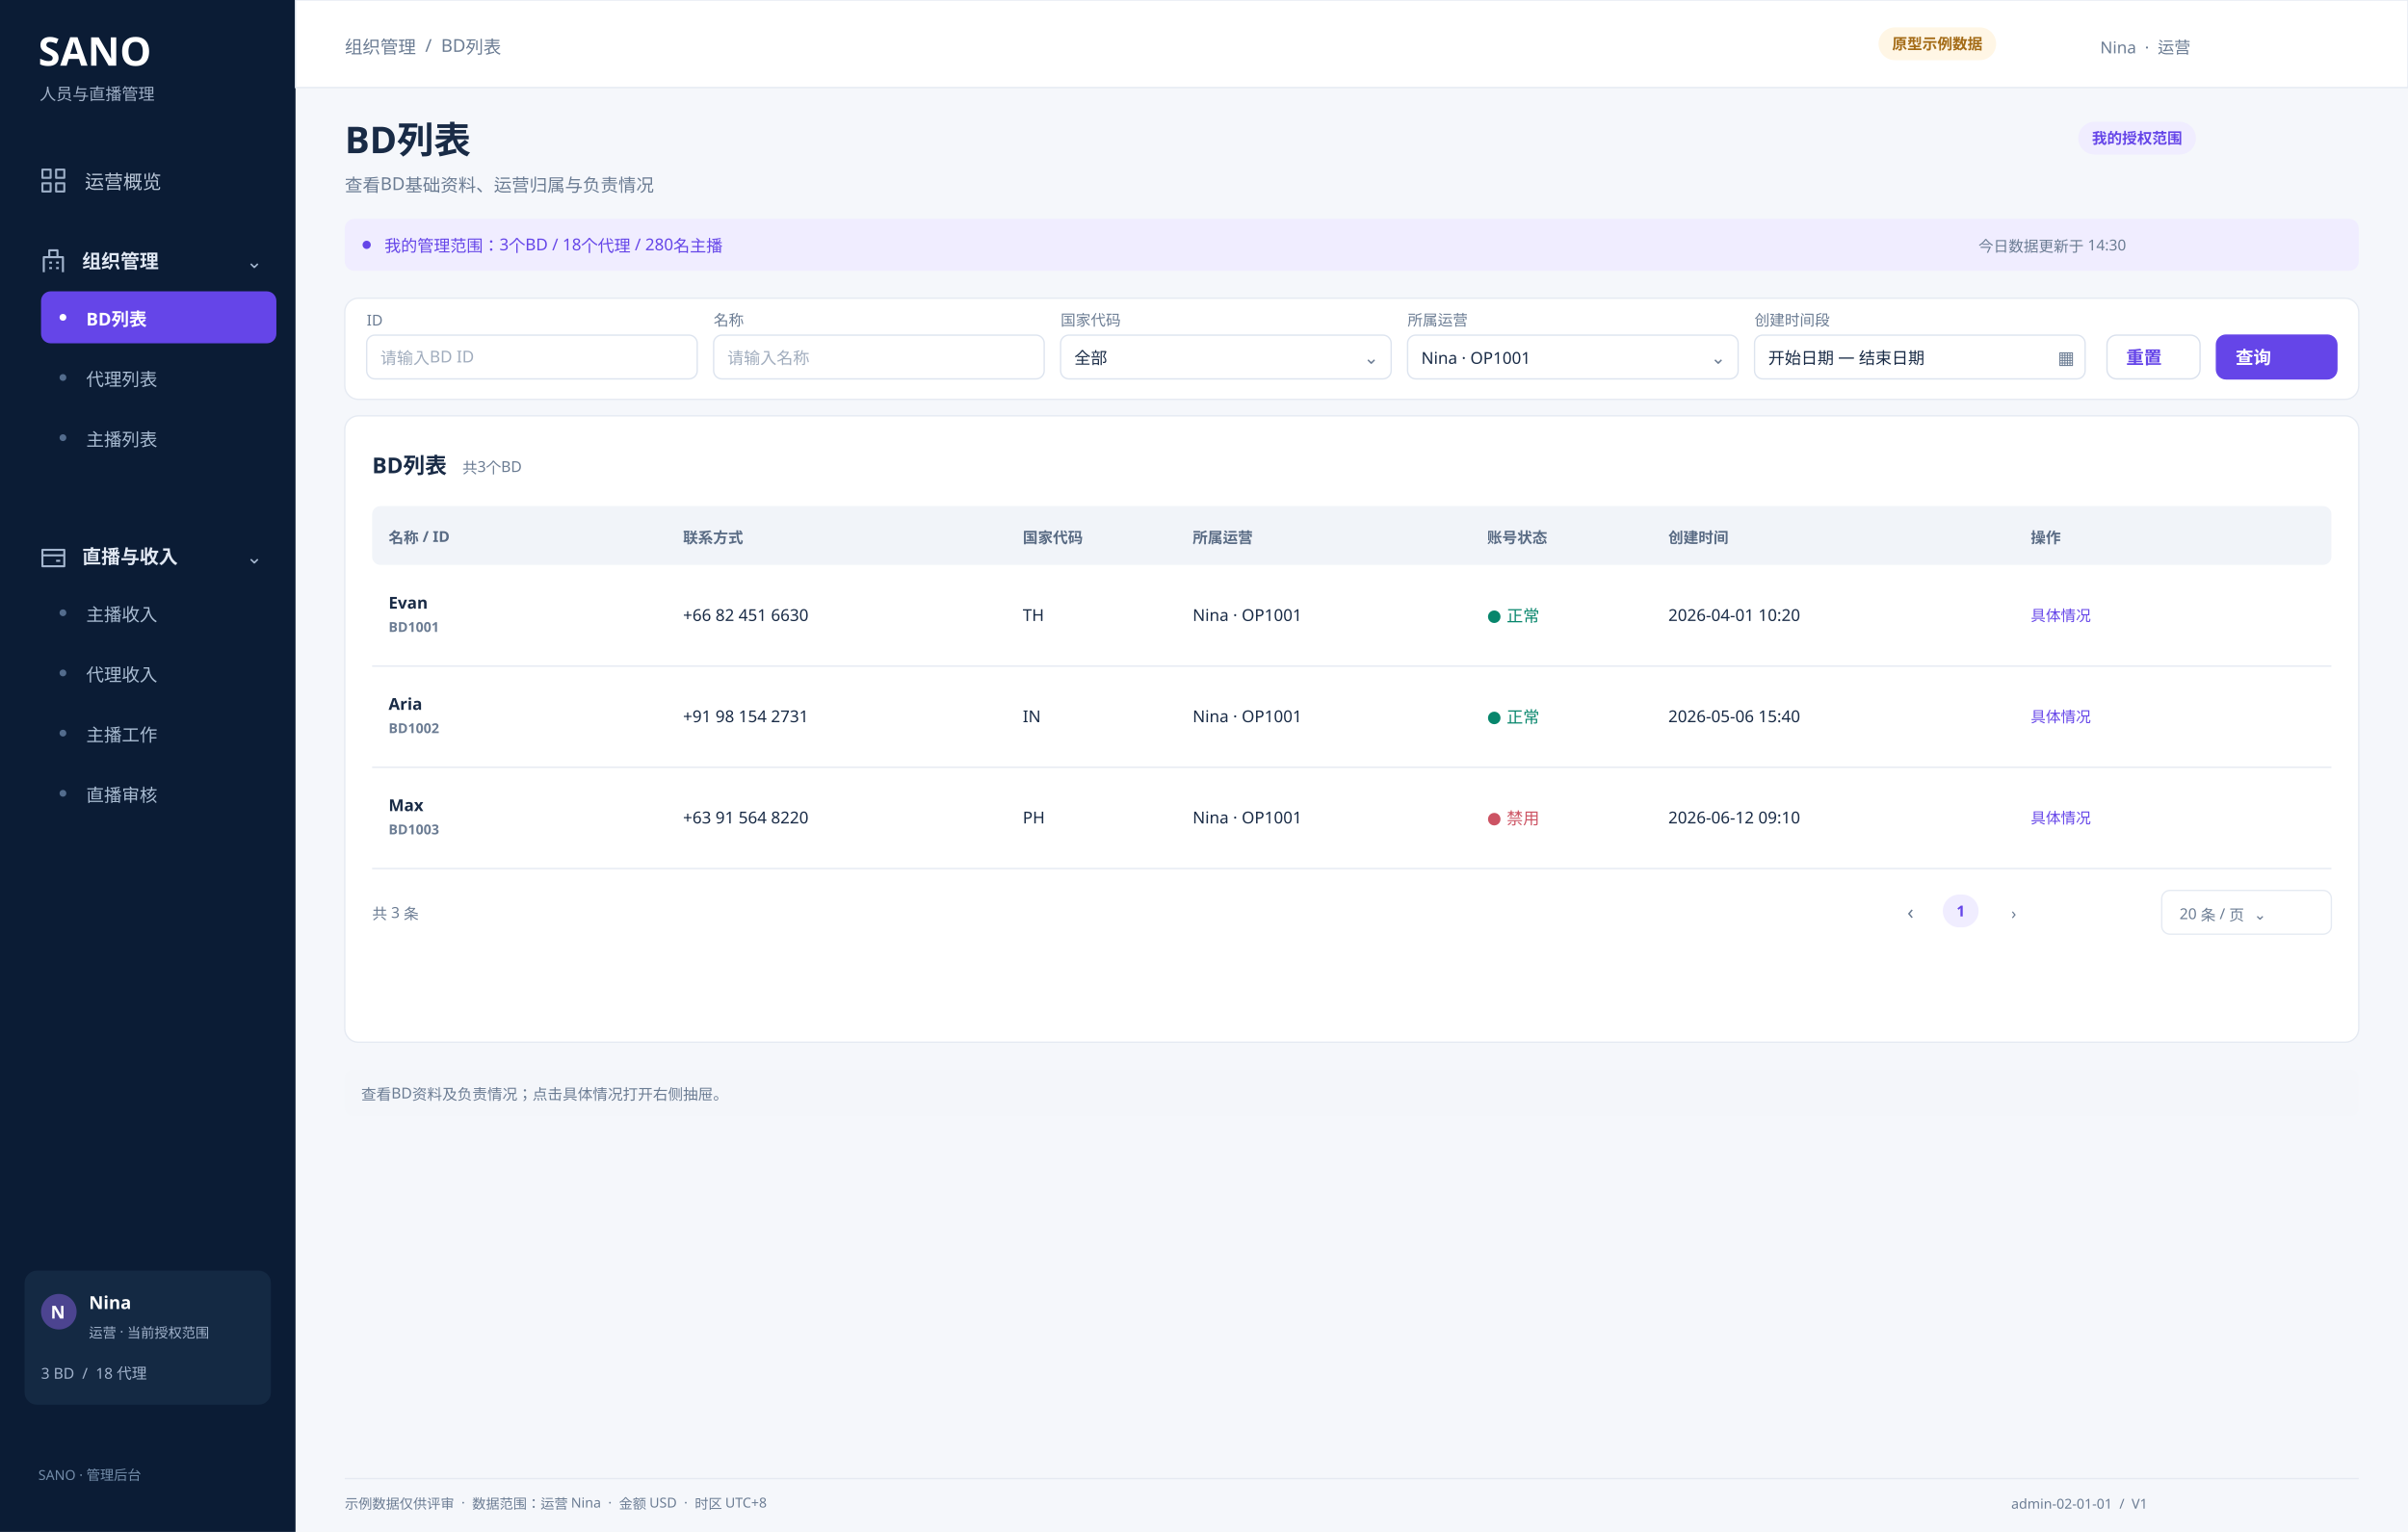
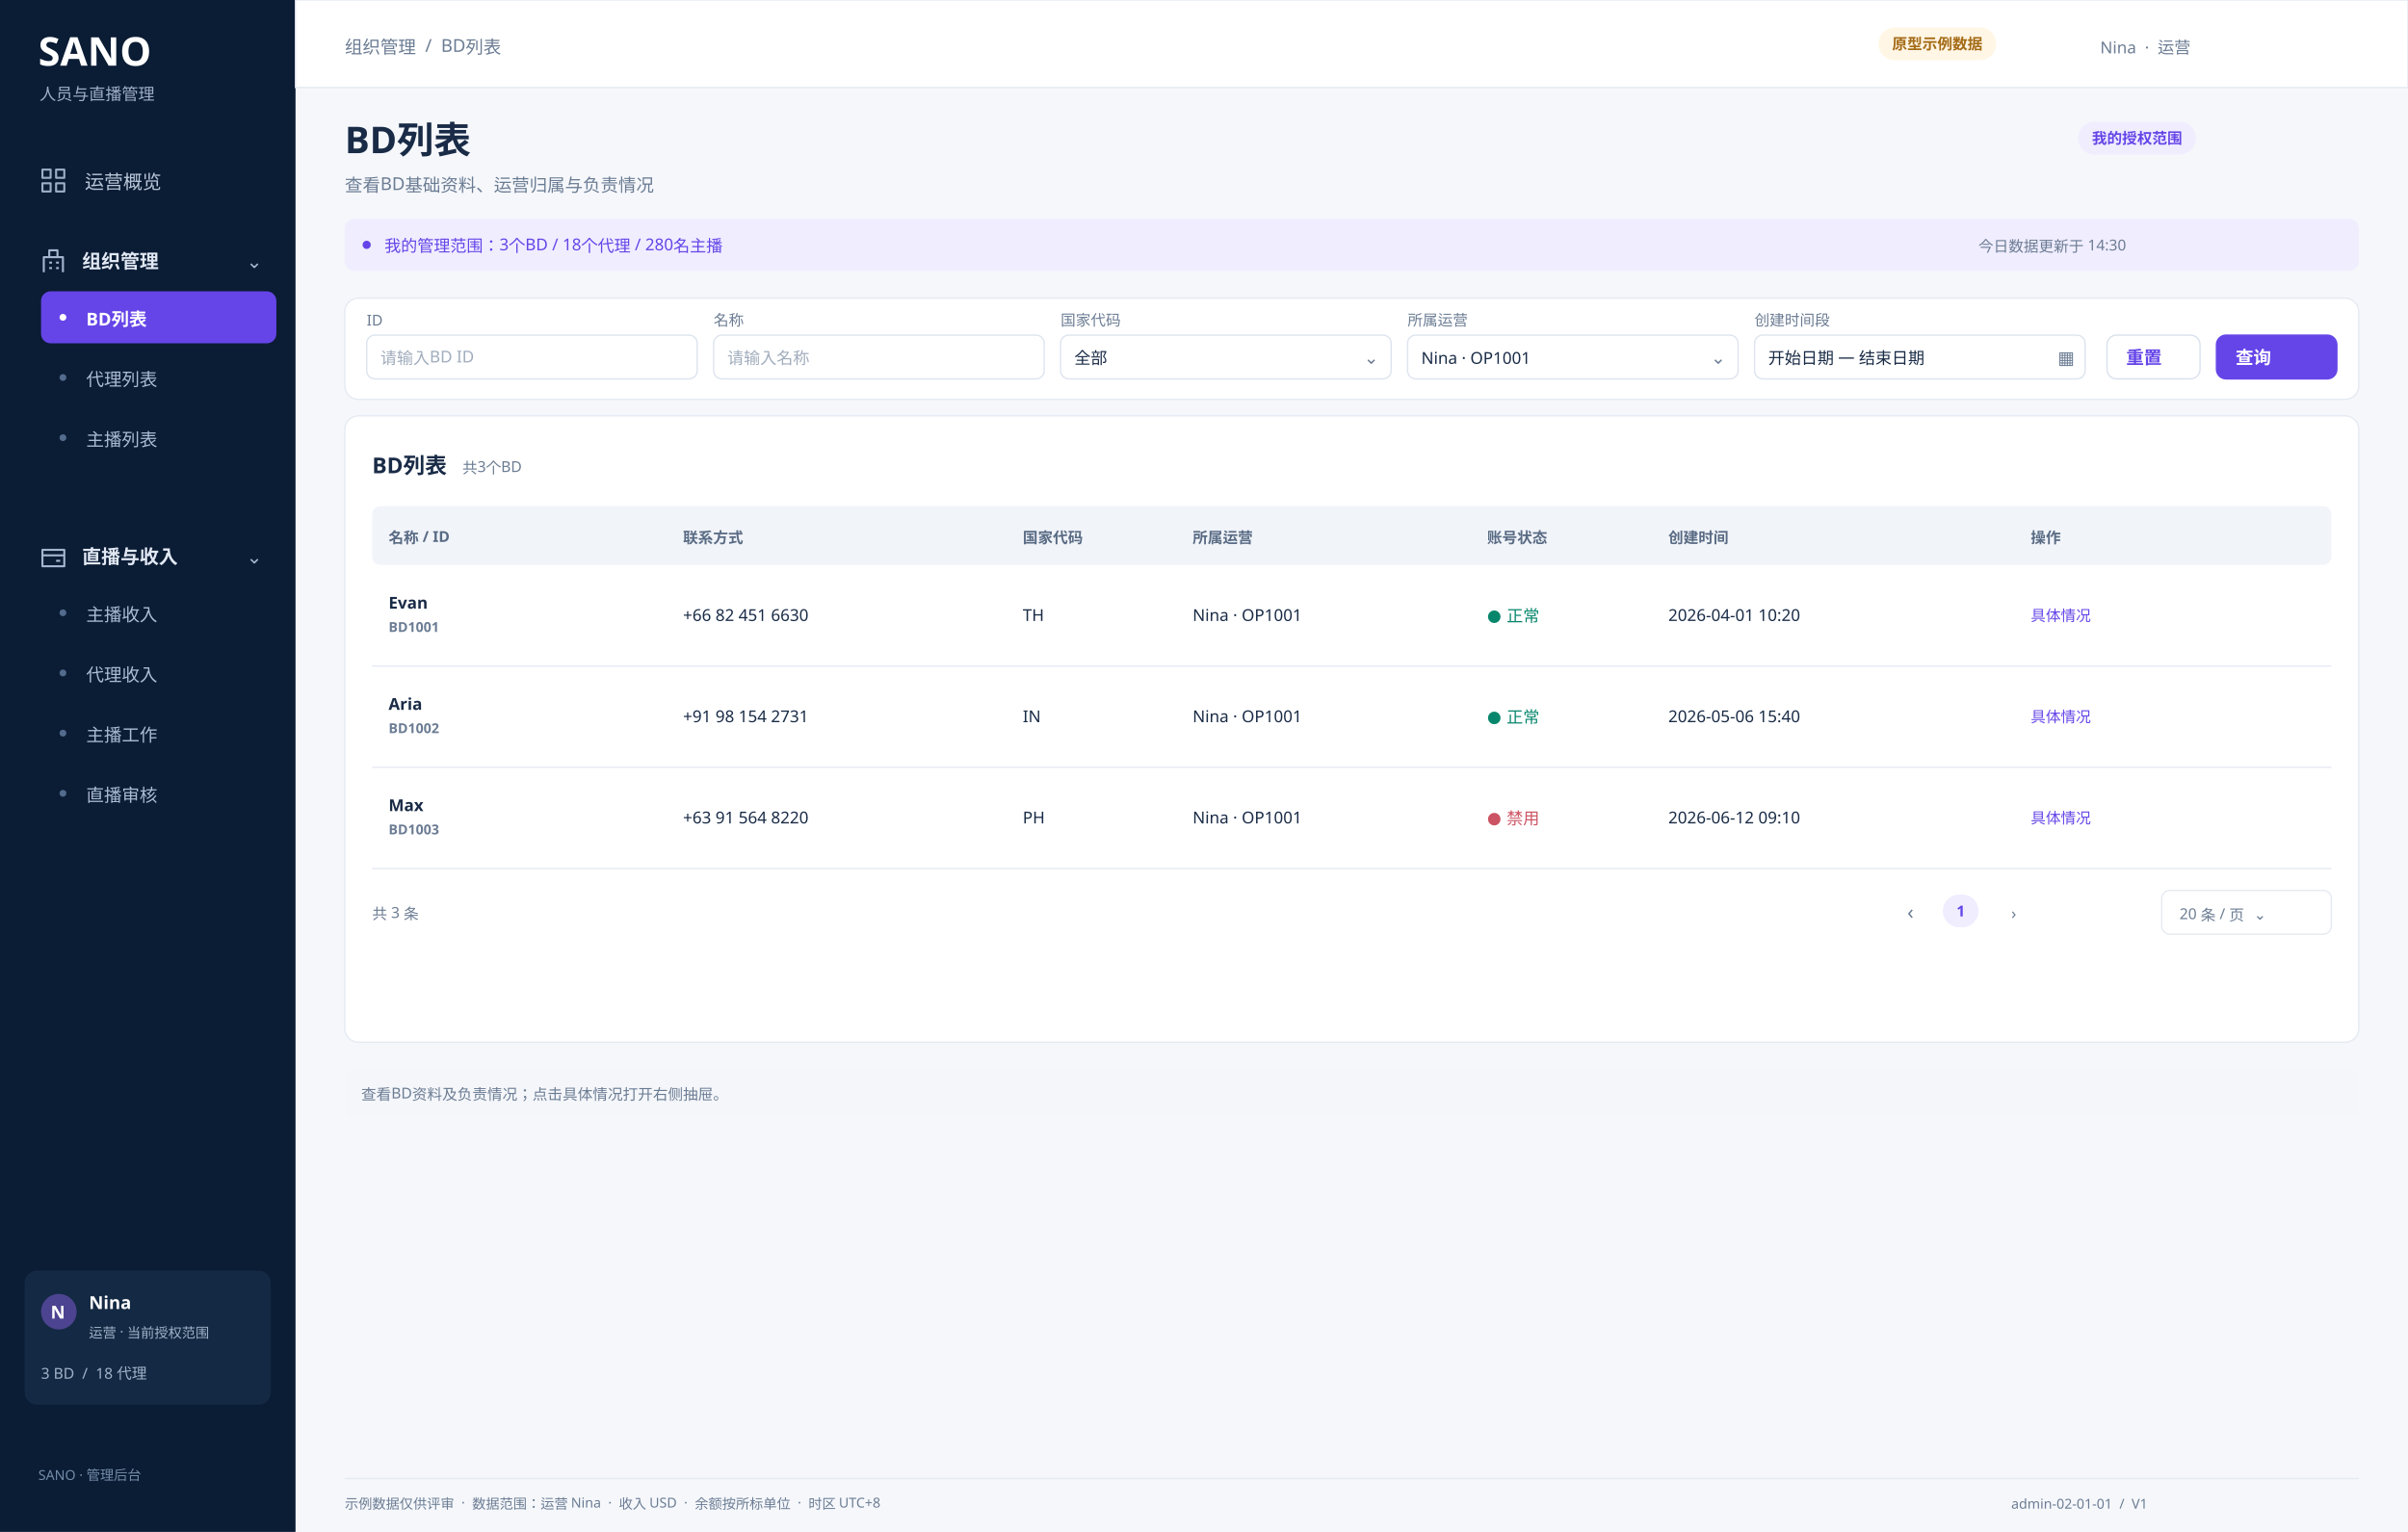
<svg xmlns="http://www.w3.org/2000/svg" width="1760" height="1120" viewBox="0 0 1760 1120">
  <style>text{font-family:"Microsoft YaHei","Segoe UI",sans-serif}a{cursor:pointer}</style>
  <rect x="0" y="0" width="1760" height="1120" rx="0" fill="#F5F7FB" stroke="none" />
  <rect x="0" y="0" width="216" height="1120" rx="0" fill="#0B1C35" stroke="none" />
  <text xml:space="preserve" x="28" y="48" font-size="29" fill="white" font-weight="750">SANO</text>
  <text xml:space="preserve" x="29" y="73" font-size="12" fill="#A0B0C7" font-weight="400">人员与直播管理</text>
  <a href="admin-01-01-01-我的运营概览.svg">
    <path d="M2 2h6v6H2z M12 2h6v6h-6z M2 12h6v6H2z M12 12h6v6h-6z" transform="translate(29,122)" fill="none" stroke="#9CAEC6" stroke-width="1.5" stroke-linejoin="round" />
    <text xml:space="preserve" x="62" y="138" font-size="14" fill="#BBC8D9" font-weight="400">运营概览</text>
  </a>
  <path d="M3 18V7h14v11 M7 7V2h6v5 M7 11h2 M12 11h2 M7 15h2 M12 15h2" transform="translate(29,181)" fill="none" stroke="#A4B6CF" stroke-width="1.5" stroke-linejoin="round" />
  <text xml:space="preserve" x="60" y="196" font-size="14" fill="#E1E8F3" font-weight="600">组织管理</text>
  <text xml:space="preserve" x="180" y="196" font-size="14" fill="#A4B6CF" font-weight="400">⌄</text>
  <a href="admin-02-01-01-BD列表.svg">
    <rect x="30" y="213" width="172" height="38" rx="7" fill="#6545E8" stroke="none" />
    <circle cx="46" cy="232" r="2.5" fill="white" />
    <text xml:space="preserve" x="63" y="238" font-size="13" fill="white" font-weight="600">BD列表</text>
  </a>
  <a href="admin-03-01-01-代理树形列表.svg">
    <circle cx="46" cy="276" r="2.5" fill="#536C8D" />
    <text xml:space="preserve" x="63" y="282" font-size="13" fill="#AABDD3" font-weight="400">代理列表</text>
  </a>
  <a href="admin-04-01-01-主播列表.svg">
    <circle cx="46" cy="320" r="2.5" fill="#536C8D" />
    <text xml:space="preserve" x="63" y="326" font-size="13" fill="#AABDD3" font-weight="400">主播列表</text>
  </a>
  <path d="M2 5h16v12H2z M2 9h16 M12 13h3" transform="translate(29,397)" fill="none" stroke="#A4B6CF" stroke-width="1.5" stroke-linejoin="round" />
  <text xml:space="preserve" x="60" y="412" font-size="14" fill="#E1E8F3" font-weight="600">直播与收入</text>
  <text xml:space="preserve" x="180" y="412" font-size="14" fill="#A4B6CF" font-weight="400">⌄</text>
  <a href="admin-05-01-01-主播收入数据.svg">
    <circle cx="46" cy="448" r="2.5" fill="#536C8D" />
    <text xml:space="preserve" x="63" y="454" font-size="13" fill="#AABDD3" font-weight="400">主播收入</text>
  </a>
  <a href="admin-06-01-01-代理收入数据.svg">
    <circle cx="46" cy="492" r="2.5" fill="#536C8D" />
    <text xml:space="preserve" x="63" y="498" font-size="13" fill="#AABDD3" font-weight="400">代理收入</text>
  </a>
  <a href="admin-07-01-01-主播工作数据.svg">
    <circle cx="46" cy="536" r="2.5" fill="#536C8D" />
    <text xml:space="preserve" x="63" y="542" font-size="13" fill="#AABDD3" font-weight="400">主播工作</text>
  </a>
  <a href="admin-08-01-01-当前直播间列表.svg">
    <circle cx="46" cy="580" r="2.5" fill="#536C8D" />
    <text xml:space="preserve" x="63" y="586" font-size="13" fill="#AABDD3" font-weight="400">直播审核</text>
  </a>
  <rect x="18" y="929" width="180" height="98" rx="9" fill="#142943" stroke="none" />
  <circle cx="43" cy="959" r="13" fill="#4C4490" />
  <text xml:space="preserve" x="37" y="964" font-size="13" fill="white" font-weight="600">N</text>
  <text xml:space="preserve" x="65" y="957" font-size="13" fill="white" font-weight="600">Nina</text>
  <text xml:space="preserve" x="65" y="978" font-size="10" fill="#A1B2CB" font-weight="400">运营 · 当前授权范围</text>
  <text xml:space="preserve" x="30" y="1008" font-size="11" fill="#A1B2CB" font-weight="400">3 BD  /  18 代理</text>
  <text xml:space="preserve" x="28" y="1082" font-size="10" fill="#738CA9" font-weight="400">SANO · 管理后台</text>
  <rect x="216" y="0" width="1544" height="64" rx="0" fill="white" stroke="#E5EAF2" />
  <text xml:space="preserve" x="252" y="39" font-size="13" fill="#6B7C93" font-weight="400">组织管理  /  BD列表</text>
  <rect x="1373" y="20" width="86" height="24" rx="12" fill="#FFF6E5" stroke="none" />
  <text xml:space="preserve" x="1383" y="36" font-size="11" fill="#A46B16" font-weight="550">原型示例数据</text>
  <text xml:space="preserve" x="1535" y="39" font-size="12" fill="#6B7C93" font-weight="400">Nina  ·  运营</text>
  <text xml:space="preserve" x="252" y="112" font-size="27" fill="#192B46" font-weight="700">BD列表</text>
  <text xml:space="preserve" x="252" y="140" font-size="13" fill="#6B7C93" font-weight="400">查看BD基础资料、运营归属与负责情况</text>
  <rect x="1519" y="89" width="86" height="24" rx="12" fill="#F0EDFF" stroke="none" />
  <text xml:space="preserve" x="1529" y="105" font-size="11" fill="#6545E8" font-weight="550">我的授权范围</text>
  <path d="M252 1081H1724" transform="" stroke="#E5EAF2" fill="none" />
-   <text xml:space="preserve" x="252" y="1103" font-size="10" fill="#6B7C93" font-weight="400">示例数据仅供评审  ·  数据范围：运营 Nina  ·  金额 USD  ·  时区 UTC+8</text>
+   <text xml:space="preserve" x="252" y="1103" font-size="10" fill="#6B7C93" font-weight="400">示例数据仅供评审  ·  数据范围：运营 Nina  ·  收入 USD  ·  余额按所标单位  ·  时区 UTC+8</text>
  <text xml:space="preserve" x="1470" y="1103" font-size="10" fill="#6B7C93" font-weight="400">admin-02-01-01  /  V1</text>
  <rect x="252" y="160" width="1472" height="38" rx="7" fill="#F0EDFF" stroke="none" />
  <circle cx="268" cy="179" r="3" fill="#6545E8" />
  <text xml:space="preserve" x="281" y="184" font-size="12" fill="#6545E8" font-weight="400">我的管理范围：3个BD / 18个代理 / 280名主播</text>
  <text xml:space="preserve" x="1446" y="184" font-size="11" fill="#6B7C93" font-weight="400">今日数据更新于 14:30</text>
  <rect x="252" y="218" width="1472" height="74" rx="10" fill="white" stroke="#E5EAF2" />
  <text xml:space="preserve" x="268" y="238" font-size="11" fill="#6B7C93" font-weight="500">ID</text>
  <rect x="268" y="245" width="241.6" height="32" rx="6" fill="white" stroke="#DDE4EF" />
  <text xml:space="preserve" x="278" y="266" font-size="12" fill="#A0ACBD" font-weight="400">请输入BD ID</text>
  <text xml:space="preserve" x="521.6" y="238" font-size="11" fill="#6B7C93" font-weight="500">名称</text>
  <rect x="521.6" y="245" width="241.6" height="32" rx="6" fill="white" stroke="#DDE4EF" />
  <text xml:space="preserve" x="531.6" y="266" font-size="12" fill="#A0ACBD" font-weight="400">请输入名称</text>
  <text xml:space="preserve" x="775.2" y="238" font-size="11" fill="#6B7C93" font-weight="500">国家代码</text>
  <rect x="775.2" y="245" width="241.6" height="32" rx="6" fill="white" stroke="#DDE4EF" />
  <text xml:space="preserve" x="785.2" y="266" font-size="12" fill="#192B46" font-weight="400">全部</text>
  <text xml:space="preserve" x="996.8" y="266" font-size="13" fill="#6B7C93" font-weight="400">⌄</text>
  <text xml:space="preserve" x="1028.8" y="238" font-size="11" fill="#6B7C93" font-weight="500">所属运营</text>
  <rect x="1028.8" y="245" width="241.6" height="32" rx="6" fill="white" stroke="#DDE4EF" />
  <text xml:space="preserve" x="1038.8" y="266" font-size="12" fill="#192B46" font-weight="400">Nina · OP1001</text>
  <text xml:space="preserve" x="1250.4" y="266" font-size="13" fill="#6B7C93" font-weight="400">⌄</text>
  <text xml:space="preserve" x="1282.4" y="238" font-size="11" fill="#6B7C93" font-weight="500">创建时间段</text>
  <rect x="1282.4" y="245" width="241.6" height="32" rx="6" fill="white" stroke="#DDE4EF" />
  <text xml:space="preserve" x="1292.4" y="266" font-size="12" fill="#192B46" font-weight="400">开始日期 — 结束日期</text>
  <text xml:space="preserve" x="1504" y="266" font-size="13" fill="#6B7C93" font-weight="400">▦</text>
  <rect x="1540" y="245" width="68" height="32" rx="7" fill="white" stroke="#DAE1ED" />
  <text xml:space="preserve" x="1554" y="266" font-size="13" fill="#6545E8" font-weight="550">重置</text>
  <rect x="1620" y="245" width="88" height="32" rx="7" fill="#6545E8" stroke="#6545E8" />
  <text xml:space="preserve" x="1634" y="266" font-size="13" fill="white" font-weight="550">查询</text>
  <rect x="252" y="304" width="1472" height="458" rx="10" fill="white" stroke="#E5EAF2" />
  <text xml:space="preserve" x="272" y="346" font-size="16" fill="#192B46" font-weight="650">BD列表</text>
  <text xml:space="preserve" x="337.92" y="346" font-size="11" fill="#6B7C93" font-weight="400">共3个BD</text>
  <rect x="272" y="370" width="1432" height="43" rx="6" fill="#F1F4F9" stroke="none" />
  <text xml:space="preserve" x="284" y="397" font-size="11" fill="#596B84" font-weight="600">名称 / ID</text>
  <text xml:space="preserve" x="499.214" y="397" font-size="11" fill="#596B84" font-weight="600">联系方式</text>
  <text xml:space="preserve" x="747.538" y="397" font-size="11" fill="#596B84" font-weight="600">国家代码</text>
  <text xml:space="preserve" x="871.699" y="397" font-size="11" fill="#596B84" font-weight="600">所属运营</text>
  <text xml:space="preserve" x="1086.913" y="397" font-size="11" fill="#596B84" font-weight="600">账号状态</text>
  <text xml:space="preserve" x="1219.353" y="397" font-size="11" fill="#596B84" font-weight="600">创建时间</text>
  <text xml:space="preserve" x="1484.231" y="397" font-size="11" fill="#596B84" font-weight="600">操作</text>
  <path d="M272 487H1704" transform="" stroke="#E5EAF2" fill="none" />
  <a href="admin-02-02-01-BD具体情况.svg">
    <text xml:space="preserve" x="284" y="445" font-size="12" fill="#192B46" font-weight="600">Evan</text>
    <text xml:space="preserve" x="284" y="462" font-size="10" fill="#6B7C93" font-weight="600">BD1001</text>
  </a>
  <text xml:space="preserve" x="499.214" y="454" font-size="12" fill="#192B46" font-weight="400">+66 82 451 6630</text>
  <text xml:space="preserve" x="747.538" y="454" font-size="12" fill="#192B46" font-weight="400">TH</text>
  <text xml:space="preserve" x="871.699" y="454" font-size="12" fill="#192B46" font-weight="400">Nina · OP1001</text>
  <text xml:space="preserve" x="1086.913" y="454" font-size="12" fill="#07866C" font-weight="400">● 正常</text>
  <text xml:space="preserve" x="1219.353" y="454" font-size="12" fill="#192B46" font-weight="400">2026-04-01 10:20</text>
  <a href="admin-02-02-01-BD具体情况.svg">
    <text xml:space="preserve" x="1484.231" y="454" font-size="11" fill="#6545E8" font-weight="400">具体情况</text>
  </a>
  <path d="M272 561H1704" transform="" stroke="#E5EAF2" fill="none" />
  <a href="admin-02-02-01-BD具体情况.svg">
    <text xml:space="preserve" x="284" y="519" font-size="12" fill="#192B46" font-weight="600">Aria</text>
    <text xml:space="preserve" x="284" y="536" font-size="10" fill="#6B7C93" font-weight="600">BD1002</text>
  </a>
  <text xml:space="preserve" x="499.214" y="528" font-size="12" fill="#192B46" font-weight="400">+91 98 154 2731</text>
  <text xml:space="preserve" x="747.538" y="528" font-size="12" fill="#192B46" font-weight="400">IN</text>
  <text xml:space="preserve" x="871.699" y="528" font-size="12" fill="#192B46" font-weight="400">Nina · OP1001</text>
  <text xml:space="preserve" x="1086.913" y="528" font-size="12" fill="#07866C" font-weight="400">● 正常</text>
  <text xml:space="preserve" x="1219.353" y="528" font-size="12" fill="#192B46" font-weight="400">2026-05-06 15:40</text>
  <a href="admin-02-02-01-BD具体情况.svg">
    <text xml:space="preserve" x="1484.231" y="528" font-size="11" fill="#6545E8" font-weight="400">具体情况</text>
  </a>
  <path d="M272 635H1704" transform="" stroke="#E5EAF2" fill="none" />
  <a href="admin-02-02-01-BD具体情况.svg">
    <text xml:space="preserve" x="284" y="593" font-size="12" fill="#192B46" font-weight="600">Max</text>
    <text xml:space="preserve" x="284" y="610" font-size="10" fill="#6B7C93" font-weight="600">BD1003</text>
  </a>
  <text xml:space="preserve" x="499.214" y="602" font-size="12" fill="#192B46" font-weight="400">+63 91 564 8220</text>
  <text xml:space="preserve" x="747.538" y="602" font-size="12" fill="#192B46" font-weight="400">PH</text>
  <text xml:space="preserve" x="871.699" y="602" font-size="12" fill="#192B46" font-weight="400">Nina · OP1001</text>
  <text xml:space="preserve" x="1086.913" y="602" font-size="12" fill="#CC5363" font-weight="400">● 禁用</text>
  <text xml:space="preserve" x="1219.353" y="602" font-size="12" fill="#192B46" font-weight="400">2026-06-12 09:10</text>
  <a href="admin-02-02-01-BD具体情况.svg">
    <text xml:space="preserve" x="1484.231" y="602" font-size="11" fill="#6545E8" font-weight="400">具体情况</text>
  </a>
  <text xml:space="preserve" x="272" y="672" font-size="11" fill="#6B7C93" font-weight="400">共 3 条</text>
  <text xml:space="preserve" x="1394" y="672" font-size="15" fill="#6B7C93" font-weight="400">‹</text>
  <rect x="1420" y="654" width="26.16" height="24" rx="12" fill="#F0EDFF" stroke="none" />
  <text xml:space="preserve" x="1430" y="670" font-size="11" fill="#6545E8" font-weight="550">1</text>
  <text xml:space="preserve" x="1470" y="672" font-size="12" fill="#6B7C93" font-weight="400">›</text>
  <rect x="1580" y="651" width="124" height="32" rx="6" fill="white" stroke="#E5EAF2" />
  <text xml:space="preserve" x="1593" y="672" font-size="11" fill="#6B7C93" font-weight="400">20 条 / 页  ⌄</text>
  <rect x="252" y="782" width="1472" height="34" rx="6" fill="#F4F6FA" stroke="none" />
  <text xml:space="preserve" x="264" y="804" font-size="11" fill="#6B7C93" font-weight="400">查看BD资料及负责情况；点击具体情况打开右侧抽屉。</text>
</svg>
